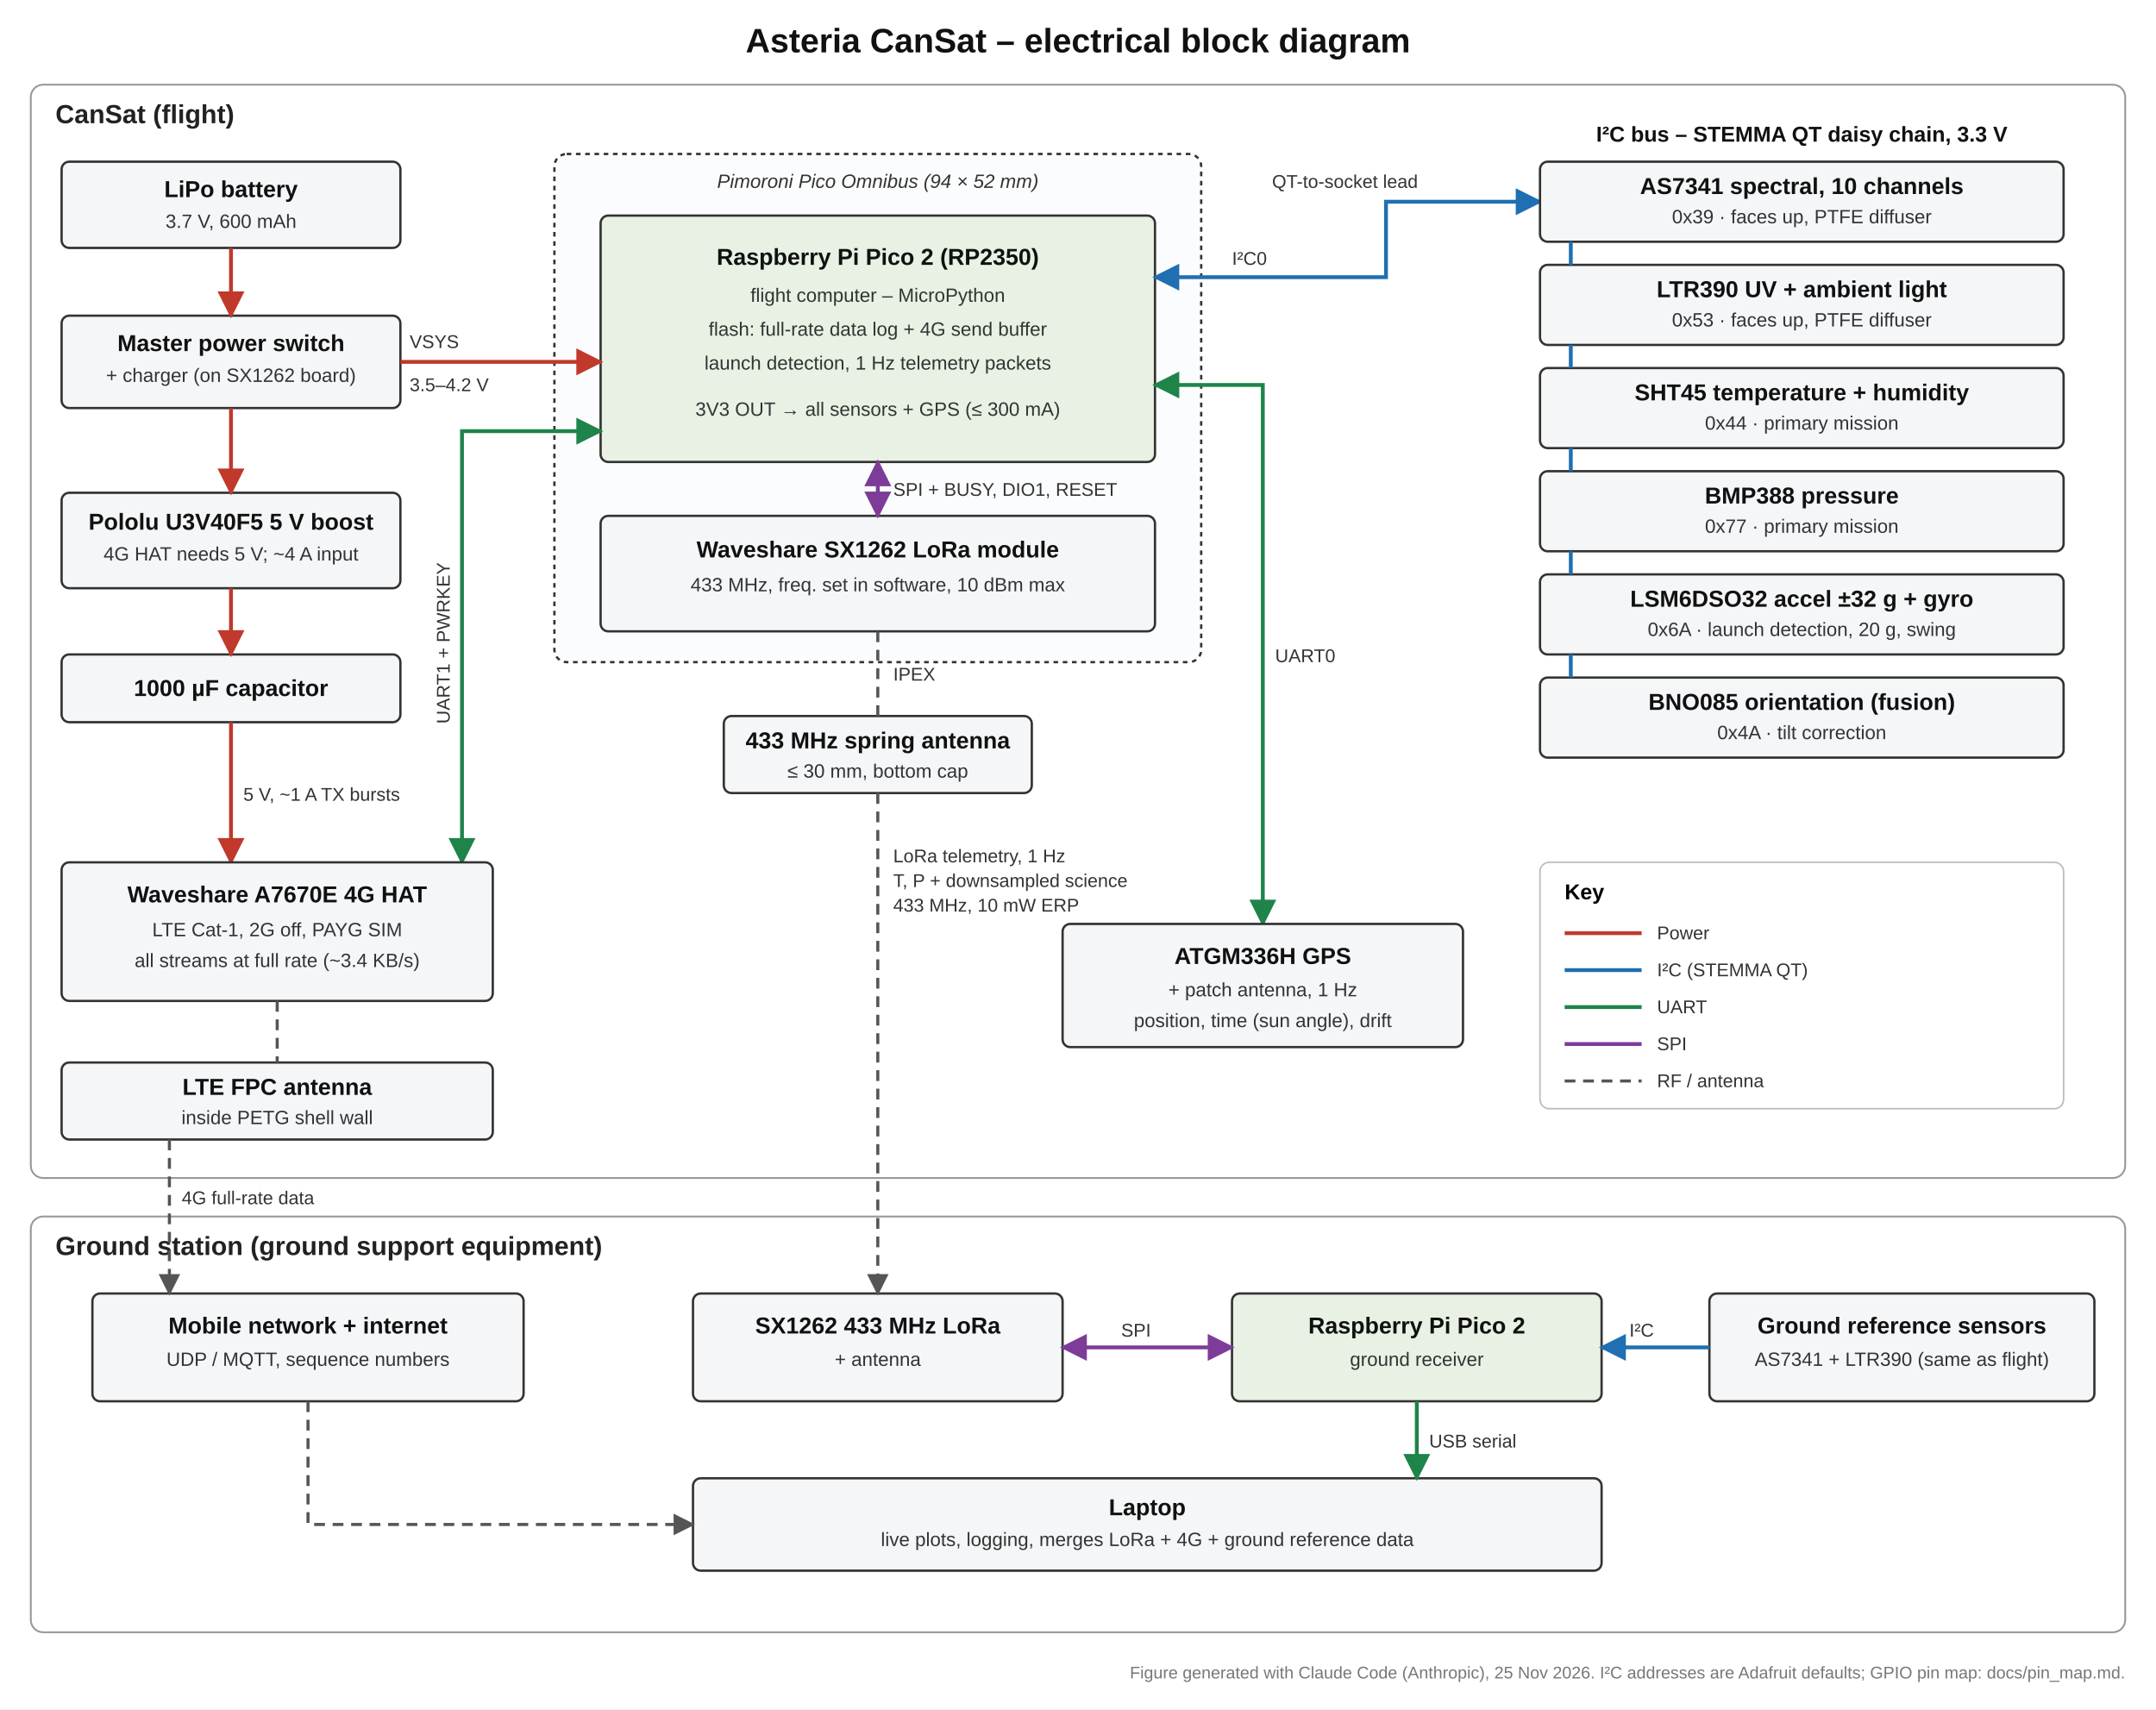
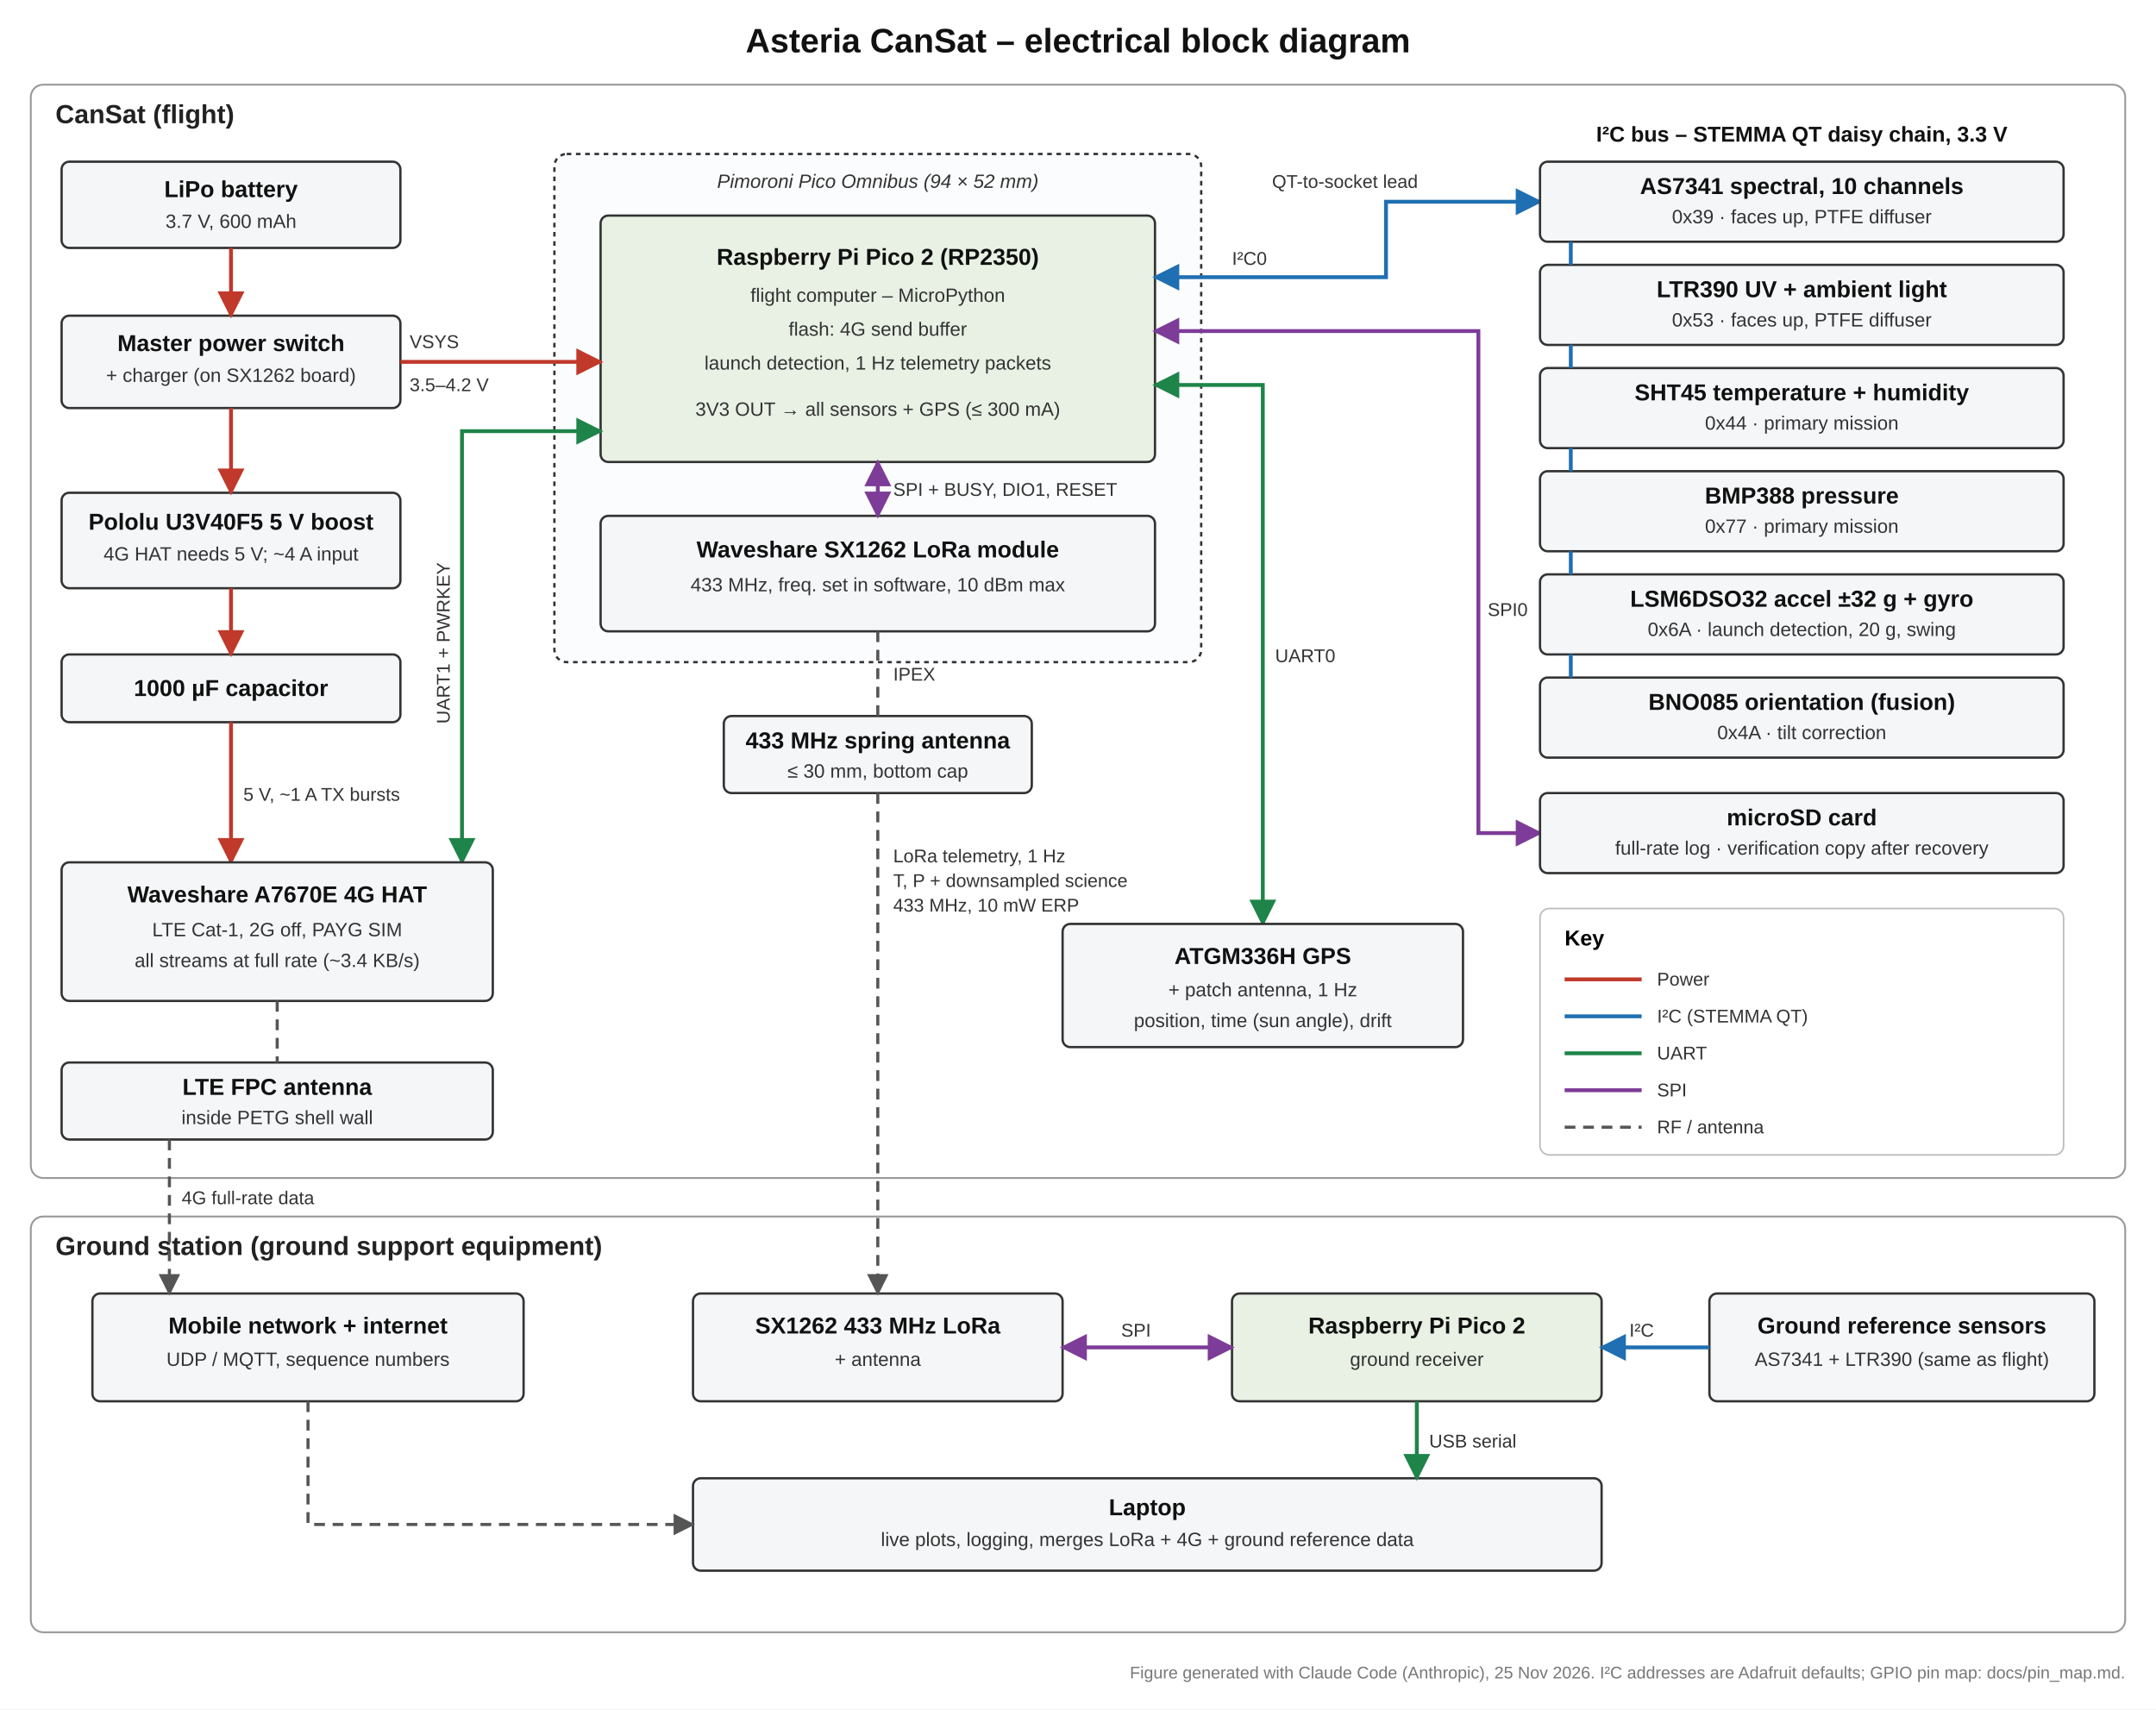
<svg xmlns="http://www.w3.org/2000/svg" width="1400" height="1110" viewBox="0 0 1400 1110" font-family="Arial, Helvetica, sans-serif">
  <defs>
    <marker id="a" viewBox="0 0 10 10" refX="9" refY="5" markerWidth="7" markerHeight="7" orient="auto-start-reverse">
      <path d="M0,0 L10,5 L0,10 z" fill="context-stroke" />
    </marker>
    <style>
      .box{fill:#f4f6f8;stroke:#333;stroke-width:1.5}
      .tbd{fill:#fff8e6;stroke:#b7791f;stroke-width:1.5;stroke-dasharray:6 4}
      .t{font-size:15px;font-weight:bold;fill:#111;text-anchor:middle}
      .s{font-size:12.5px;fill:#333;text-anchor:middle}
      .l{font-size:12px;fill:#333}
      .pwr{stroke:#c0392b;stroke-width:2.5;fill:none}
      .i2c{stroke:#1f6fb2;stroke-width:2.5;fill:none}
      .uart{stroke:#1e8449;stroke-width:2.5;fill:none}
      .spi{stroke:#7d3c98;stroke-width:2.5;fill:none}
      .rf{stroke:#555;stroke-width:2;fill:none;stroke-dasharray:7 5}
      .panel{fill:none;stroke:#999;stroke-width:1.2}
      .ph{font-size:17px;font-weight:bold;fill:#222}
    </style>
  </defs>
  <rect width="1400" height="1110" fill="#fff" />
  <text x="700" y="34" font-size="22" font-weight="bold" text-anchor="middle" fill="#111">Asteria CanSat – electrical block diagram</text>
  <rect class="panel" x="20" y="55" width="1360" height="710" rx="8" />
  <text class="ph" x="36" y="80">CanSat (flight)</text>
  <rect class="box" x="40" y="105" width="220" height="56" rx="5" />
  <text class="t" x="150" y="128">LiPo battery</text>
  <text class="s" x="150" y="148">3.7 V, 600 mAh</text>
  <rect class="box" x="40" y="205" width="220" height="60" rx="5" />
  <text class="t" x="150" y="228">Master power switch</text>
  <text class="s" x="150" y="248">+ charger (on SX1262 board)</text>
  <rect class="box" x="40" y="320" width="220" height="62" rx="5" />
  <text class="t" x="150" y="344">Pololu U3V40F5 5 V boost</text>
  <text class="s" x="150" y="364">4G HAT needs 5 V; ~4 A input</text>
  <rect class="box" x="40" y="425" width="220" height="44" rx="5" />
  <text class="t" x="150" y="452">1000 µF capacitor</text>
  <path class="pwr" d="M150,161 V205" marker-end="url(#a)" />
  <path class="pwr" d="M150,265 V320" marker-end="url(#a)" />
  <path class="pwr" d="M150,382 V425" marker-end="url(#a)" />
  <path class="pwr" d="M150,469 V560" marker-end="url(#a)" />
  <text class="l" x="158" y="520">5 V, ~1 A TX bursts</text>
  <text class="l" x="266" y="226">VSYS</text>
  <text class="l" x="266" y="254">3.5–4.2 V</text>
  <rect x="360" y="100" width="420" height="330" rx="8" fill="#fbfcfd" stroke="#333" stroke-width="1.5" stroke-dasharray="3 3" />
  <text class="s" x="570" y="122" font-style="italic">Pimoroni Pico Omnibus (94 × 52 mm)</text>
  <rect class="box" x="390" y="140" width="360" height="160" rx="5" style="fill:#e8f1e4" />
  <text class="t" x="570" y="172">Raspberry Pi Pico 2 (RP2350)</text>
  <text class="s" x="570" y="196">flight computer – MicroPython</text>
-   <text class="s" x="570" y="218">flash: full-rate data log + 4G send buffer</text>
+   <text class="s" x="570" y="218">flash: 4G send buffer</text>
  <text class="s" x="570" y="240">launch detection, 1 Hz telemetry packets</text>
  <text class="s" x="570" y="270">3V3 OUT → all sensors + GPS (≤ 300 mA)</text>
  <rect class="box" x="390" y="335" width="360" height="75" rx="5" />
  <text class="t" x="570" y="362">Waveshare SX1262 LoRa module</text>
  <text class="s" x="570" y="384">433 MHz, freq. set in software, 10 dBm max</text>
  <path class="spi" d="M570,300 V335" marker-end="url(#a)" marker-start="url(#a)" />
  <text class="l" x="580" y="322">SPI + BUSY, DIO1, RESET</text>
  <rect class="box" x="470" y="465" width="200" height="50" rx="5" />
  <text class="t" x="570" y="486">433 MHz spring antenna</text>
  <text class="s" x="570" y="505">≤ 30 mm, bottom cap</text>
  <path class="rf" d="M570,410 V465" />
  <text class="l" x="580" y="442">IPEX</text>
  <path class="uart" d="M390,280 H300 V560" marker-end="url(#a)" marker-start="url(#a)" />
  <text class="l" x="292" y="470" transform="rotate(-90 292 470)">UART1 + PWRKEY</text>
  <rect class="box" x="40" y="560" width="280" height="90" rx="5" />
  <text class="t" x="180" y="586">Waveshare A7670E 4G HAT</text>
  <text class="s" x="180" y="608">LTE Cat-1, 2G off, PAYG SIM</text>
  <text class="s" x="180" y="628">all streams at full rate (~3.4 KB/s)</text>
  <rect class="box" x="40" y="690" width="280" height="50" rx="5" />
  <text class="t" x="180" y="711">LTE FPC antenna</text>
  <text class="s" x="180" y="730">inside PETG shell wall</text>
  <path class="rf" d="M180,650 V690" />
  <path class="uart" d="M750,250 H820 V600" marker-end="url(#a)" marker-start="url(#a)" />
  <text class="l" x="828" y="430">UART0</text>
  <rect class="box" x="690" y="600" width="260" height="80" rx="5" />
  <text class="t" x="820" y="626">ATGM336H GPS</text>
  <text class="s" x="820" y="647">+ patch antenna, 1 Hz</text>
  <text class="s" x="820" y="667">position, time (sun angle), drift</text>
  <text class="t" x="1170" y="92" style="font-size:14px">I²C bus – STEMMA QT daisy chain, 3.3 V</text>
  <path class="i2c" d="M750,180 H900 V131 H1000" marker-end="url(#a)" marker-start="url(#a)" />
  <text class="l" x="800" y="172">I²C0</text>
  <text class="l" x="826" y="122">QT-to-socket lead</text>
  <g>
    <rect class="box" x="1000" y="105" width="340" height="52" rx="5" />
    <text class="t" x="1170" y="126">AS7341 spectral, 10 channels</text>
    <text class="s" x="1170" y="145">0x39 · faces up, PTFE diffuser</text>
    <rect class="box" x="1000" y="172" width="340" height="52" rx="5" />
    <text class="t" x="1170" y="193">LTR390 UV + ambient light</text>
    <text class="s" x="1170" y="212">0x53 · faces up, PTFE diffuser</text>
    <rect class="box" x="1000" y="239" width="340" height="52" rx="5" />
    <text class="t" x="1170" y="260">SHT45 temperature + humidity</text>
    <text class="s" x="1170" y="279">0x44 · primary mission</text>
    <rect class="box" x="1000" y="306" width="340" height="52" rx="5" />
    <text class="t" x="1170" y="327">BMP388 pressure</text>
    <text class="s" x="1170" y="346">0x77 · primary mission</text>
    <rect class="box" x="1000" y="373" width="340" height="52" rx="5" />
    <text class="t" x="1170" y="394">LSM6DSO32 accel ±32 g + gyro</text>
    <text class="s" x="1170" y="413">0x6A · launch detection, 20 g, swing</text>
    <rect class="box" x="1000" y="440" width="340" height="52" rx="5" />
    <text class="t" x="1170" y="461">BNO085 orientation (fusion)</text>
    <text class="s" x="1170" y="480">0x4A · tilt correction</text>
  </g>
  <path class="i2c" d="M1020,157 V172 M1020,224 V239 M1020,291 V306 M1020,358 V373 M1020,425 V440" />
-   <rect x="1000" y="560" width="340" height="160" rx="6" fill="#fff" stroke="#bbb" />
-   <text x="1016" y="584" font-size="14" font-weight="bold">Key</text>
-   <path class="pwr" d="M1016,606 H1066" />
-   <text class="l" x="1076" y="610">Power</text>
-   <path class="i2c" d="M1016,630 H1066" />
-   <text class="l" x="1076" y="634">I²C (STEMMA QT)</text>
-   <path class="uart" d="M1016,654 H1066" />
-   <text class="l" x="1076" y="658">UART</text>
-   <path class="spi" d="M1016,678 H1066" />
-   <text class="l" x="1076" y="682">SPI</text>
-   <path class="rf" d="M1016,702 H1066" />
-   <text class="l" x="1076" y="706">RF / antenna</text>
+   <path class="spi" d="M750,215 H960 V541 H1000" marker-end="url(#a)" marker-start="url(#a)" />
+   <text class="l" x="966" y="400">SPI0</text>
+   <rect class="box" x="1000" y="515" width="340" height="52" rx="5" />
+   <text class="t" x="1170" y="536">microSD card</text>
+   <text class="s" x="1170" y="555">full-rate log · verification copy after recovery</text>
+   <g transform="translate(0,30)">
+     <rect x="1000" y="560" width="340" height="160" rx="6" fill="#fff" stroke="#bbb" />
+     <text x="1016" y="584" font-size="14" font-weight="bold">Key</text>
+     <path class="pwr" d="M1016,606 H1066" />
+     <text class="l" x="1076" y="610">Power</text>
+     <path class="i2c" d="M1016,630 H1066" />
+     <text class="l" x="1076" y="634">I²C (STEMMA QT)</text>
+     <path class="uart" d="M1016,654 H1066" />
+     <text class="l" x="1076" y="658">UART</text>
+     <path class="spi" d="M1016,678 H1066" />
+     <text class="l" x="1076" y="682">SPI</text>
+     <path class="rf" d="M1016,702 H1066" />
+     <text class="l" x="1076" y="706">RF / antenna</text>
+   </g>
  <rect class="panel" x="20" y="790" width="1360" height="270" rx="8" />
  <text class="ph" x="36" y="815">Ground station (ground support equipment)</text>
  <rect class="box" x="60" y="840" width="280" height="70" rx="5" />
  <text class="t" x="200" y="866">Mobile network + internet</text>
  <text class="s" x="200" y="887">UDP / MQTT, sequence numbers</text>
  <rect class="box" x="450" y="840" width="240" height="70" rx="5" />
  <text class="t" x="570" y="866">SX1262 433 MHz LoRa</text>
  <text class="s" x="570" y="887">+ antenna</text>
  <rect class="box" x="800" y="840" width="240" height="70" rx="5" style="fill:#e8f1e4" />
  <text class="t" x="920" y="866">Raspberry Pi Pico 2</text>
  <text class="s" x="920" y="887">ground receiver</text>
  <rect class="box" x="1110" y="840" width="250" height="70" rx="5" />
  <text class="t" x="1235" y="866">Ground reference sensors</text>
  <text class="s" x="1235" y="887">AS7341 + LTR390 (same as flight)</text>
  <rect class="box" x="450" y="960" width="590" height="60" rx="5" />
  <text class="t" x="745" y="984">Laptop</text>
  <text class="s" x="745" y="1004">live plots, logging, merges LoRa + 4G + ground reference data</text>
  <path class="spi" d="M690,875 H800" marker-end="url(#a)" marker-start="url(#a)" />
  <text class="l" x="728" y="868">SPI</text>
  <path class="i2c" d="M1110,875 H1040" marker-end="url(#a)" />
  <text class="l" x="1058" y="868">I²C</text>
  <path class="uart" d="M920,910 V960" marker-end="url(#a)" />
  <text class="l" x="928" y="940">USB serial</text>
  <path class="rf" d="M200,910 V990 H450" marker-end="url(#a)" />
  <path class="rf" d="M570,515 V840" marker-end="url(#a)" />
  <text class="l" x="580" y="560">LoRa telemetry, 1 Hz</text>
  <text class="l" x="580" y="576">T, P + downsampled science</text>
  <text class="l" x="580" y="592">433 MHz, 10 mW ERP</text>
  <path class="rf" d="M110,740 V840" marker-end="url(#a)" />
  <text class="l" x="118" y="782">4G full-rate data</text>
  <text x="1380" y="1090" font-size="11" fill="#777" text-anchor="end">Figure generated with Claude Code (Anthropic), 25 Nov 2026. I²C addresses are Adafruit defaults; GPIO pin map: docs/pin_map.md.</text>
  <path class="pwr" d="M260,235 H390" marker-end="url(#a)" />
</svg>
